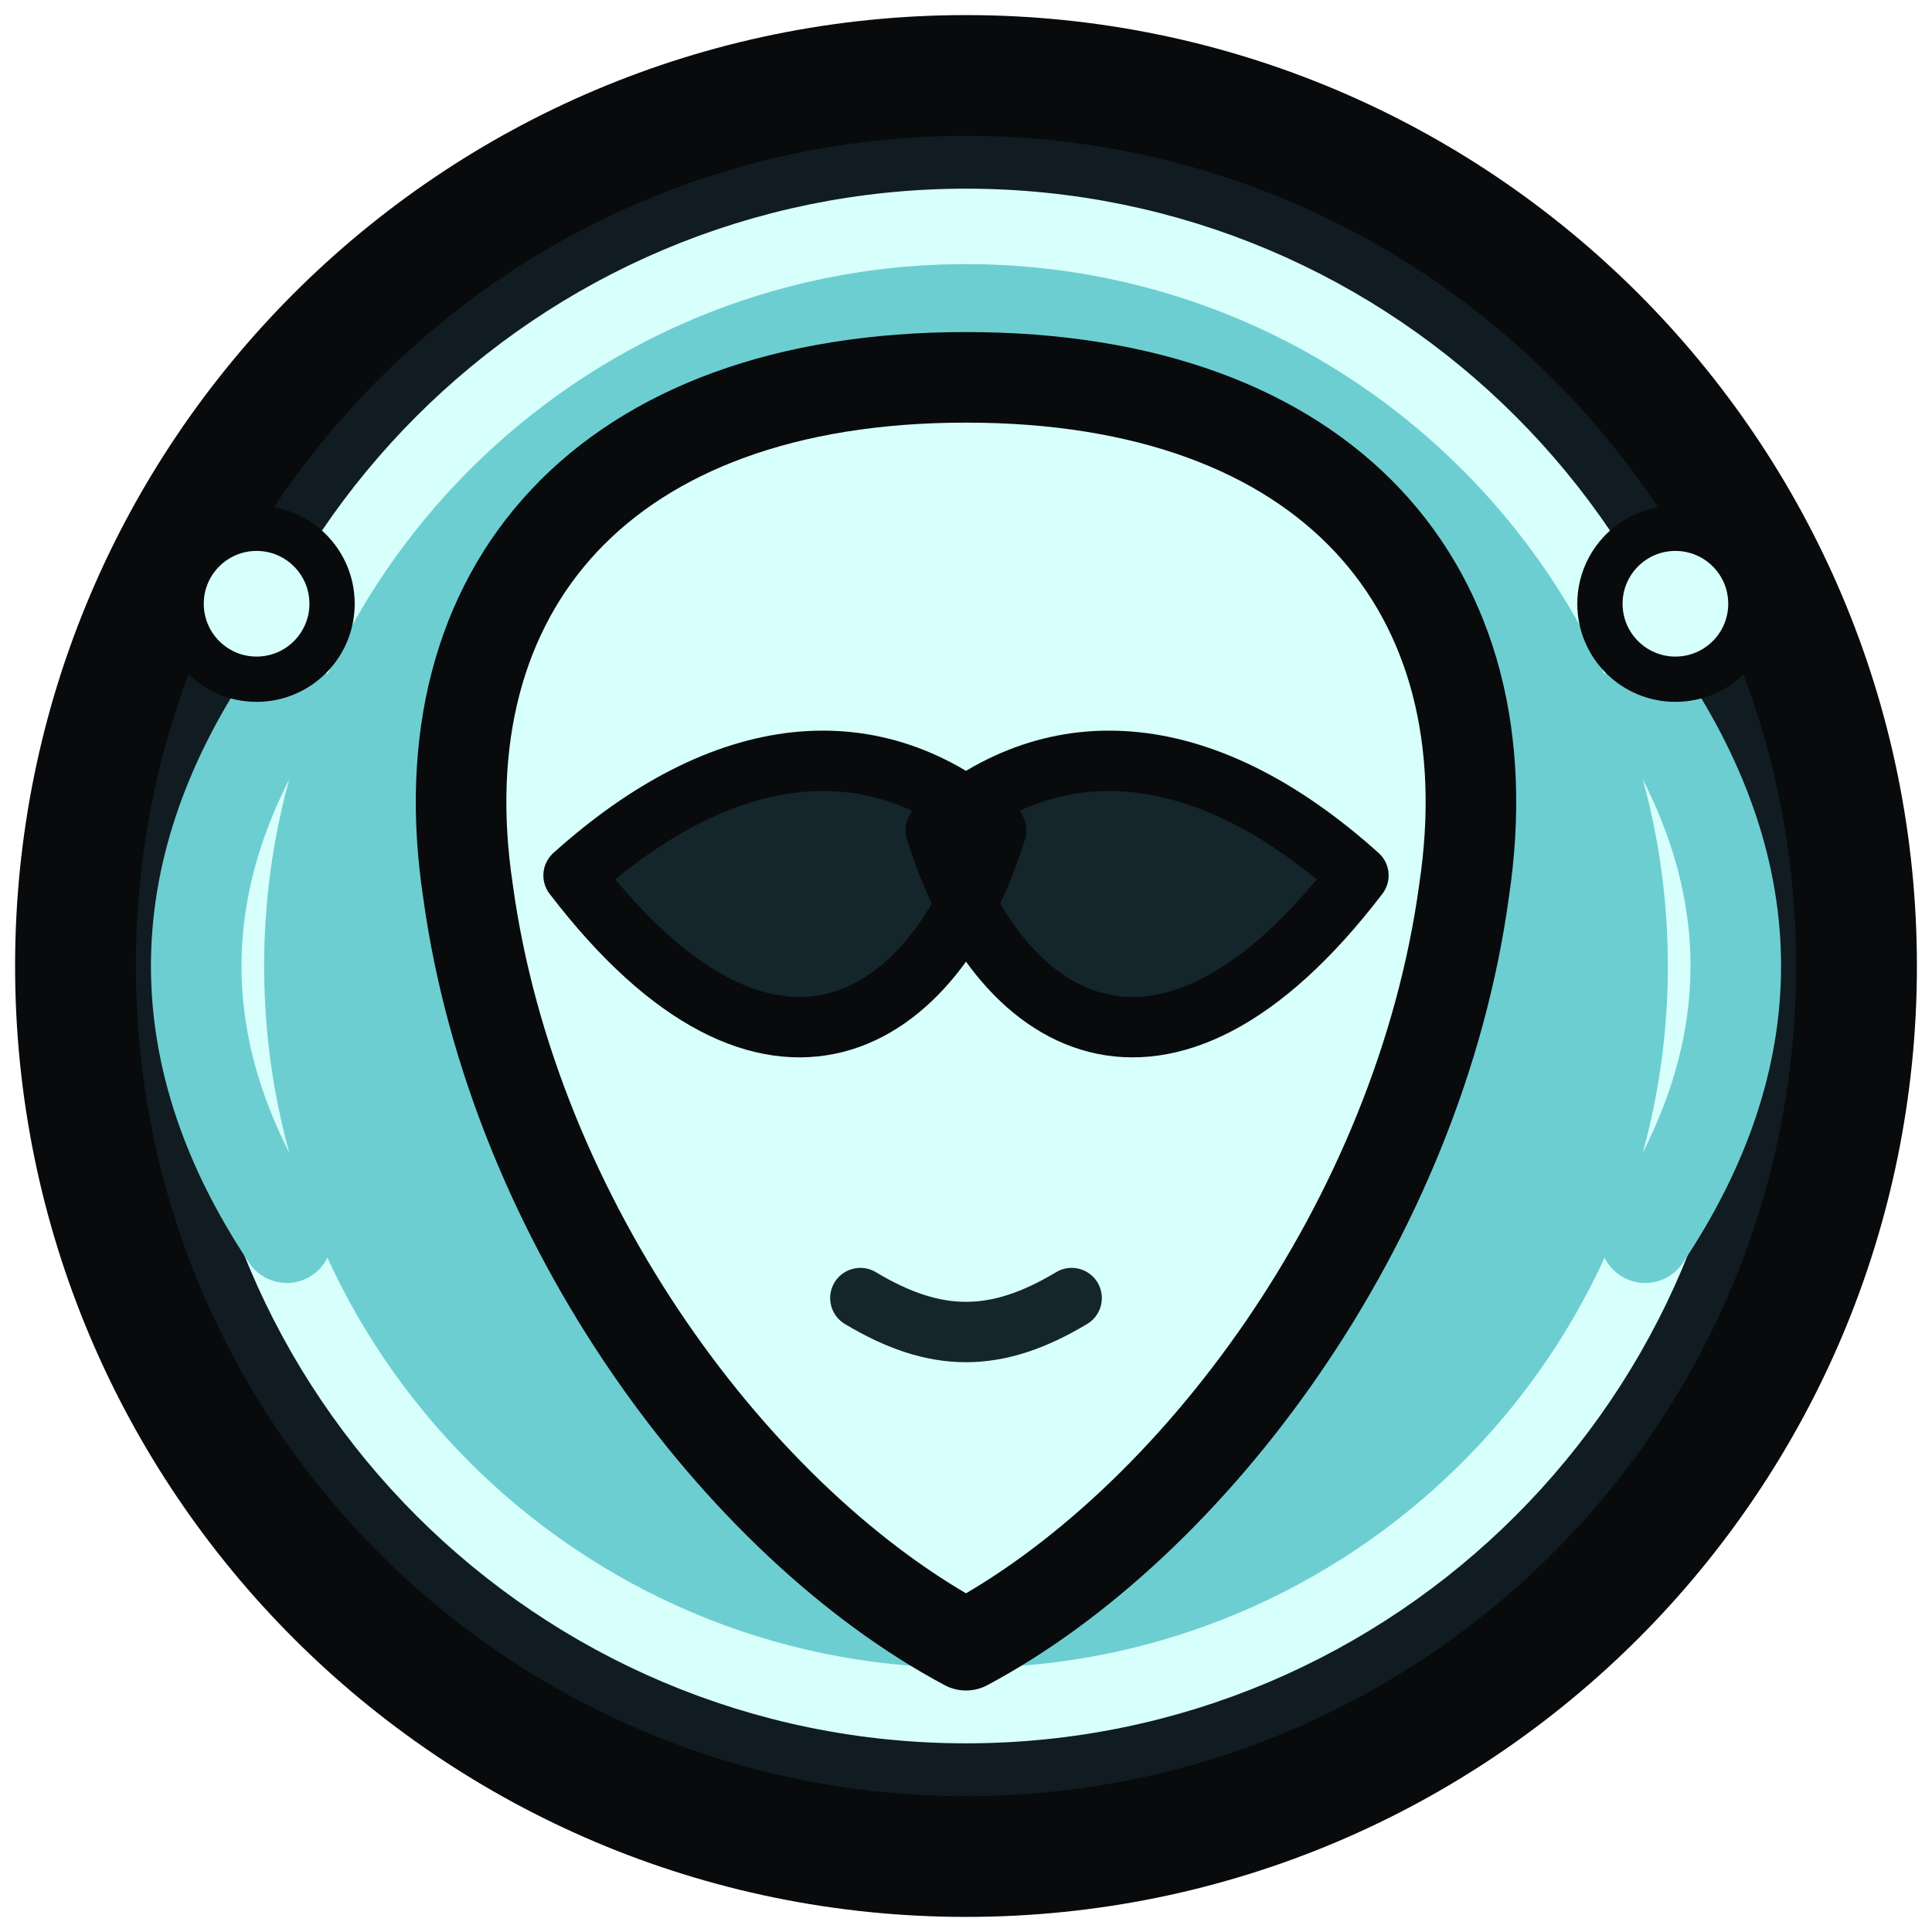
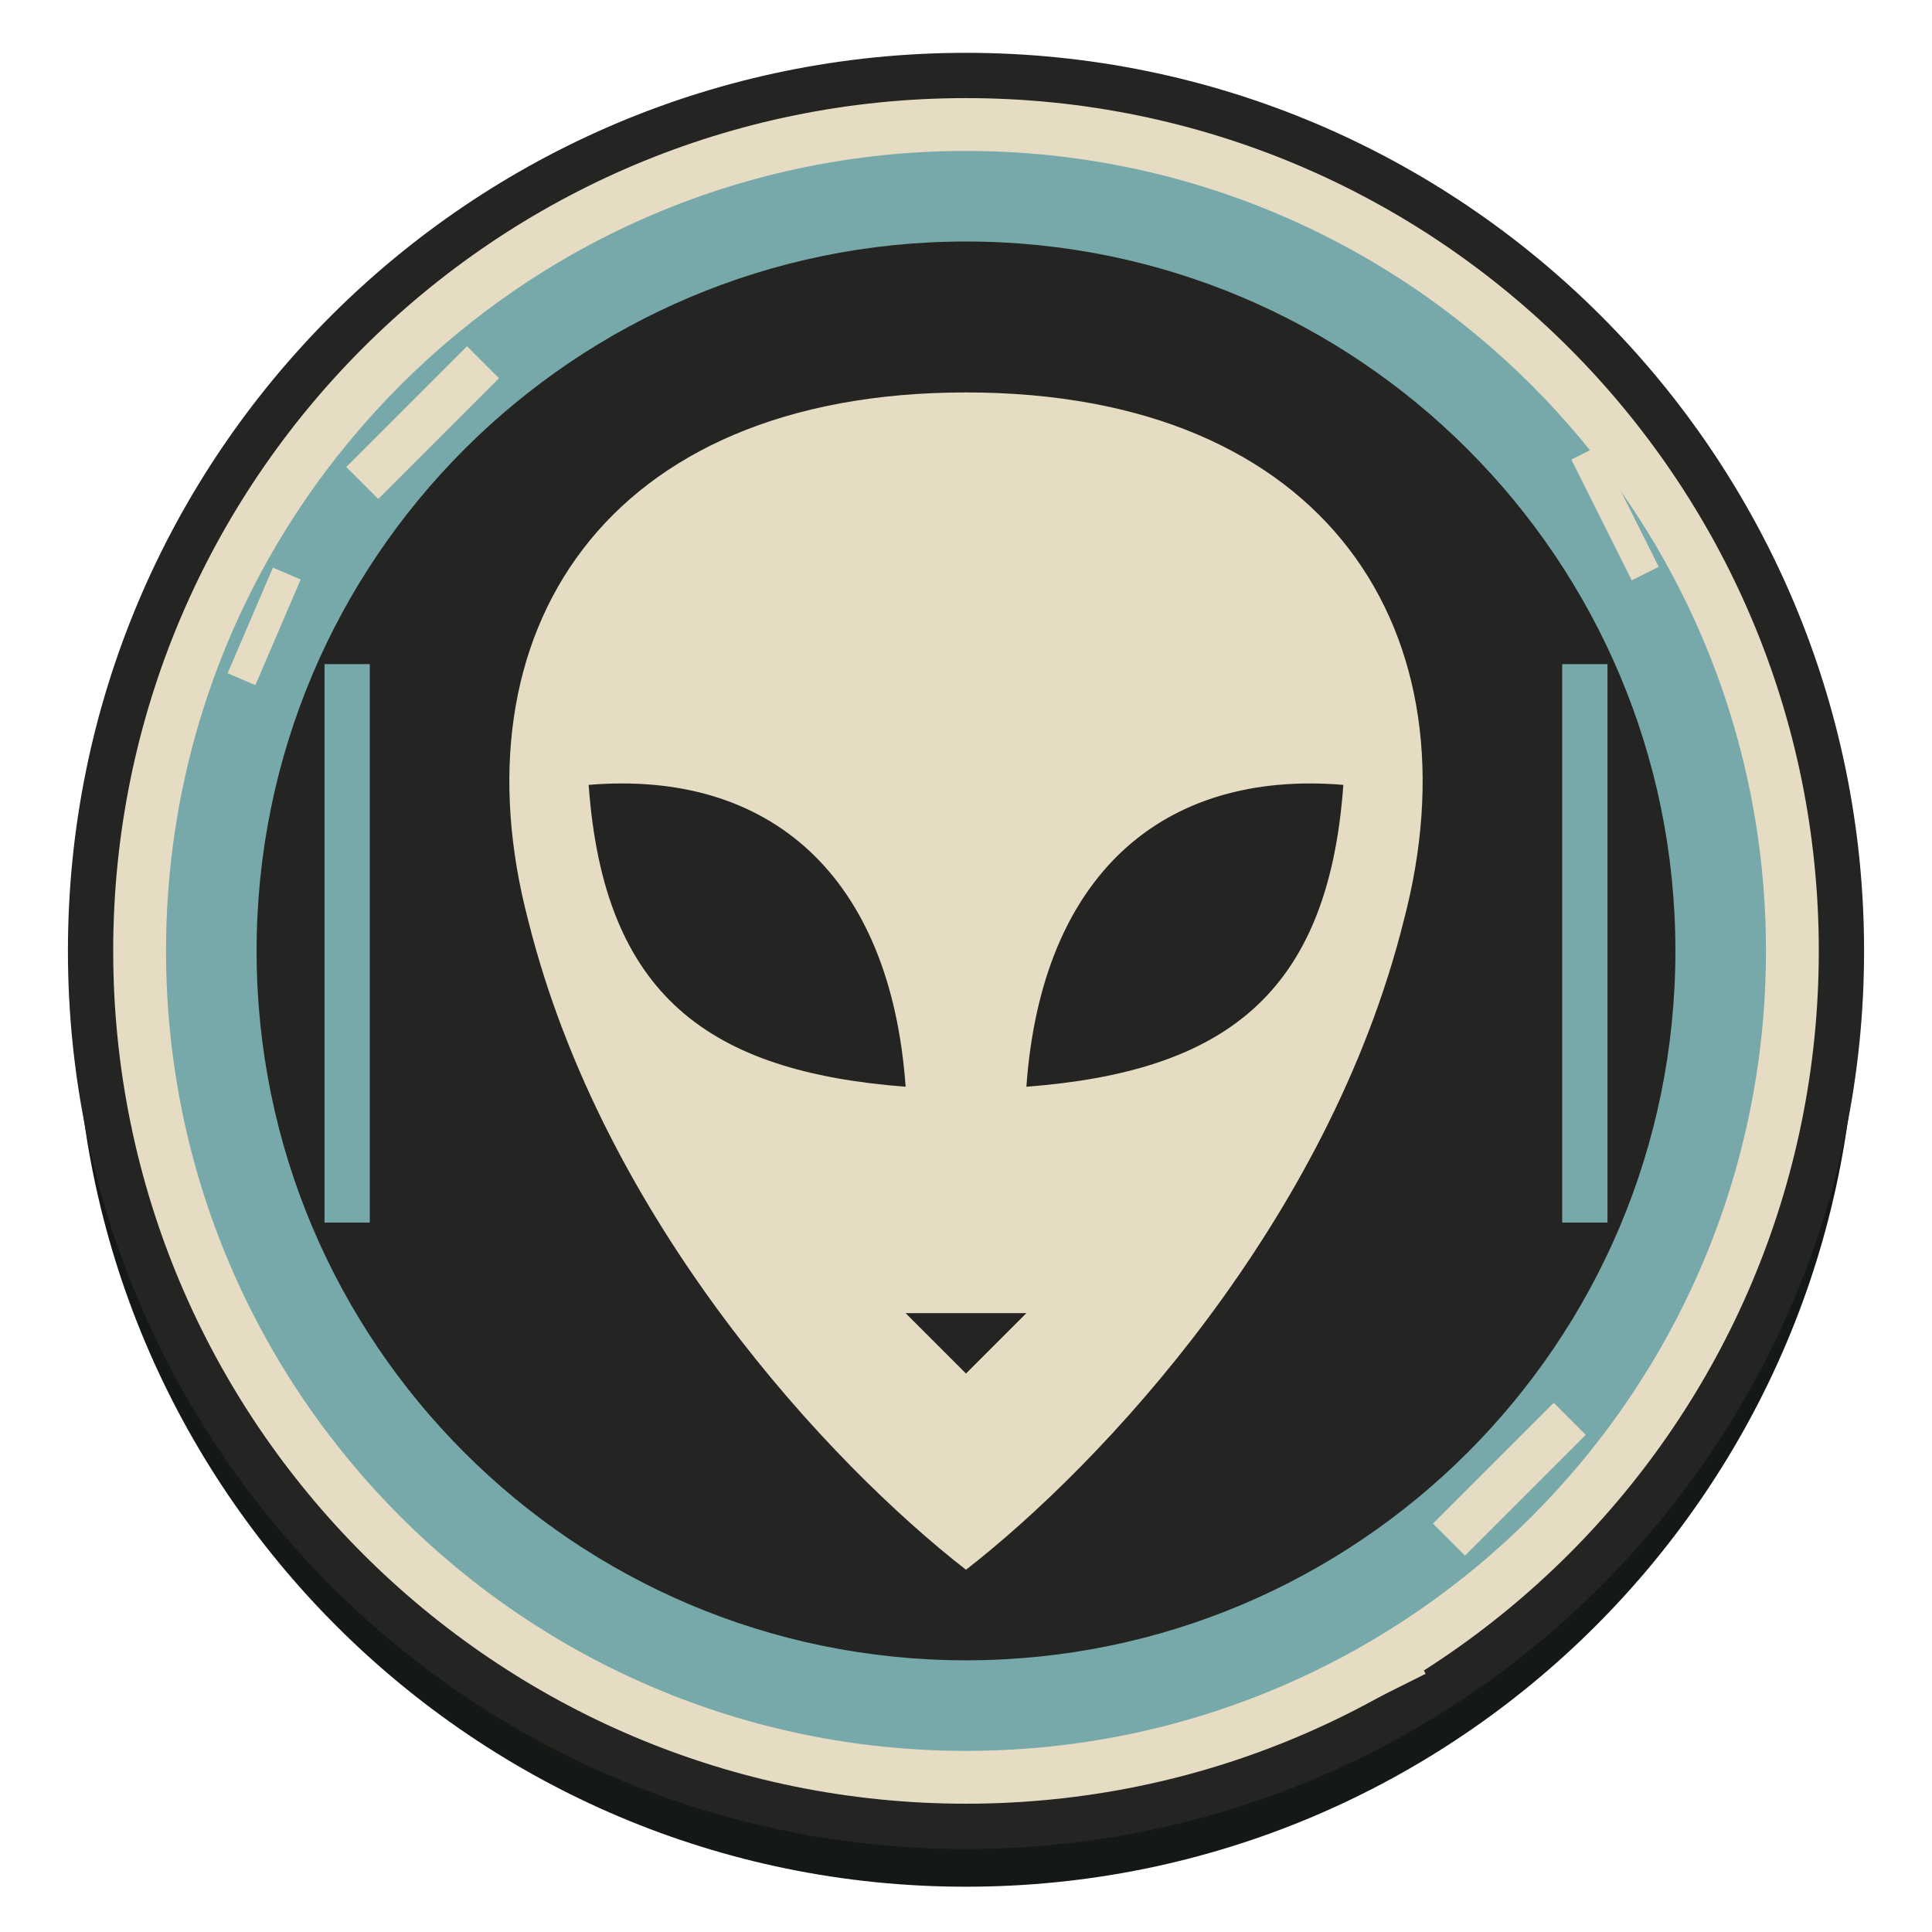
- <svg xmlns="http://www.w3.org/2000/svg" viewBox="0 0 128 128">
-   <circle cx="64" cy="64" r="59" fill="#101c22" stroke="#080a0c" stroke-width="8" />
-   <circle cx="64" cy="64" r="49" fill="#6dced1" stroke="#d7fffb" stroke-width="5" />
-   <path d="M64 25c24 0 36 14 33 34-3 22-18 42-33 50-15-8-30-28-33-50-3-20 9-34 33-34z" fill="#d7fffb" stroke="#080a0c" stroke-width="6" stroke-linejoin="round" />
-   <path d="M38 58c10-9 20-10 28-3-4 13-15 20-28 3zM90 58c-10-9-20-10-28-3 4 13 15 20 28 3z" fill="#14252c" stroke="#080a0c" stroke-width="4" stroke-linejoin="round" />
-   <path d="M57 86c5 3 9 3 14 0" fill="none" stroke="#14252c" stroke-width="4" stroke-linecap="round" />
-   <path d="M19 46c-8 12-8 24 0 36M109 46c8 12 8 24 0 36" fill="none" stroke="#6dced1" stroke-width="6" stroke-linecap="round" />
-   <circle cx="17" cy="40" r="5" fill="#d7fffb" stroke="#080a0c" stroke-width="3" />
-   <circle cx="111" cy="40" r="5" fill="#d7fffb" stroke="#080a0c" stroke-width="3" />
+ <svg xmlns="http://www.w3.org/2000/svg" viewBox="0 0 128 128" role="img" aria-label="Aliens">
+   <circle cx="64" cy="66" r="59" fill="#151915" />
+   <circle cx="64" cy="63" r="58" fill="#e6dcc3" stroke="#242522" stroke-width="3" />
+   <circle cx="64" cy="63" r="53" fill="#77a9aa" />
+   <circle cx="64" cy="63" r="47" fill="#242522" />
+   <path d="M24 32 32 24M96 102 104 94" stroke="#e6dcc3" stroke-width="3" />
+   <path d="M64 26C88 26 98 42 93 61 88 81 73 97 64 104 55 97 40 81 35 61 30 42 40 26 64 26Z" fill="#e6dcc3" />
+   <path d="M39 52C51 51 59 58 60 72 47 71 40 66 39 52ZM89 52C77 51 69 58 68 72 81 71 88 66 89 52ZM60 87H68L64 91Z" fill="#242522" />
+   <path d="M23 44V81M105 44V81" stroke="#77a9aa" stroke-width="3" />
+   <path d="M16 45 19 38M28 104 35 109M105 30 109 38M88 113 94 110" fill="none" stroke="#e6dcc3" stroke-width="2" />
</svg>
